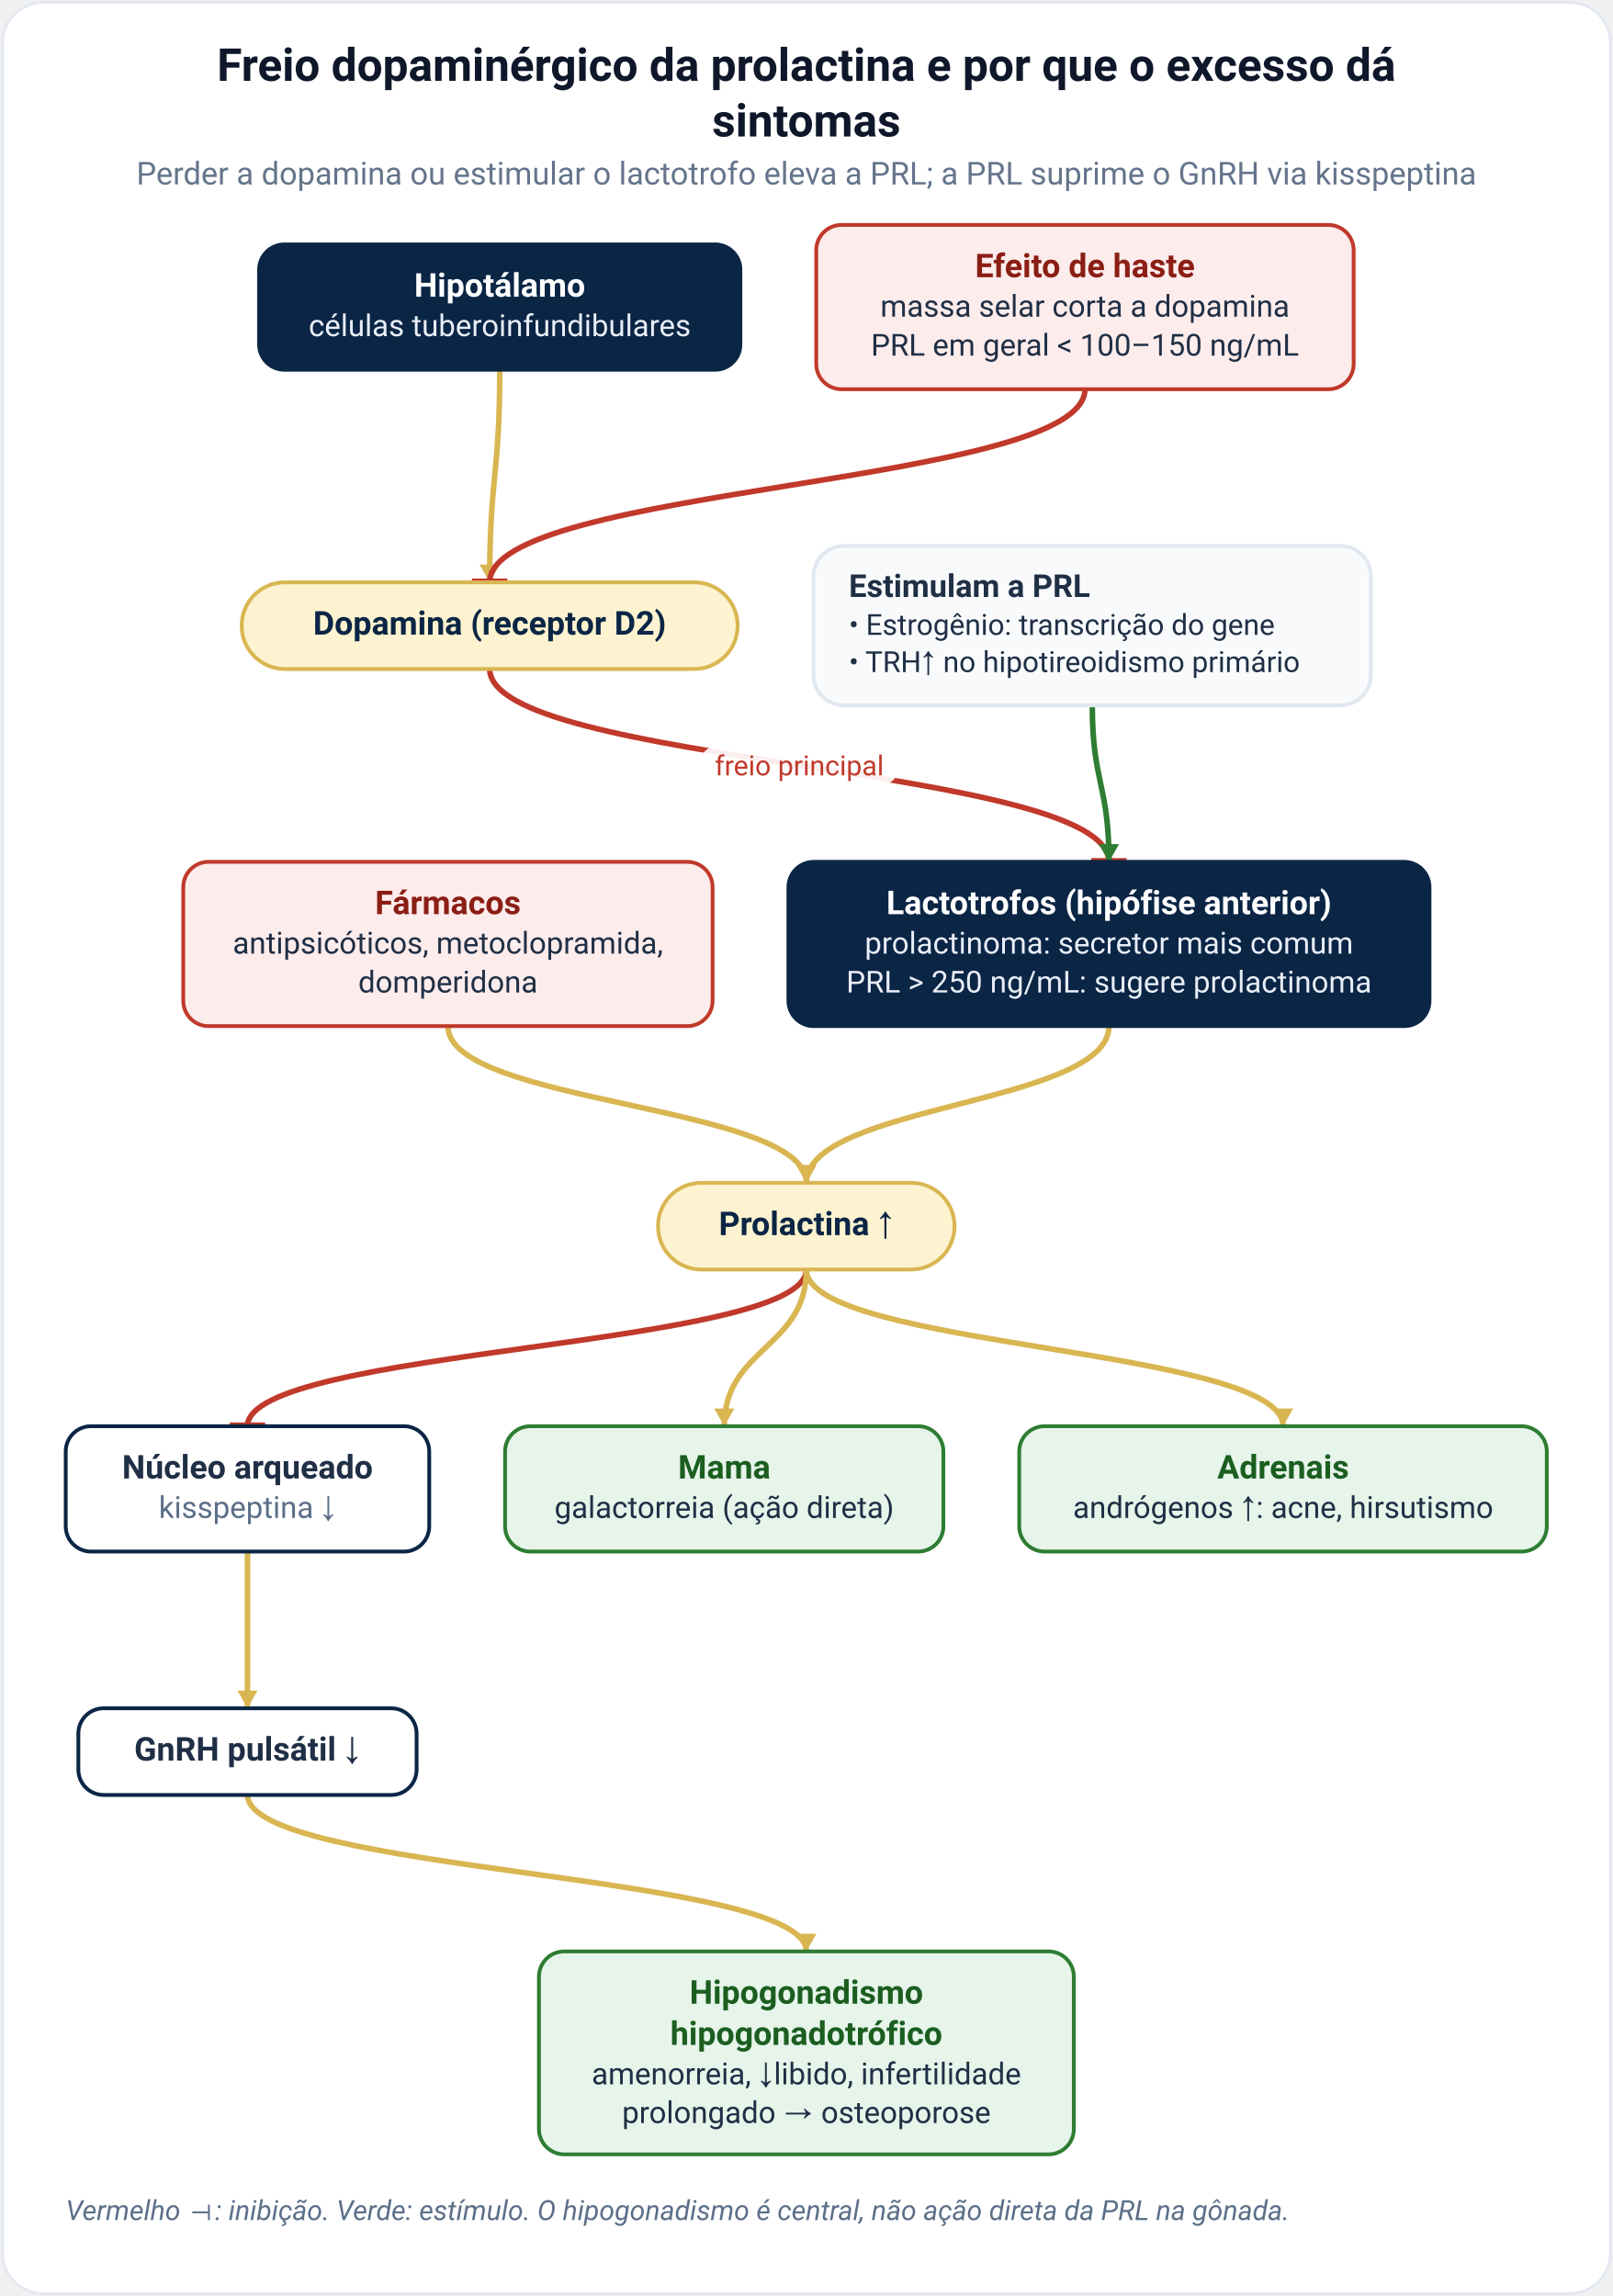
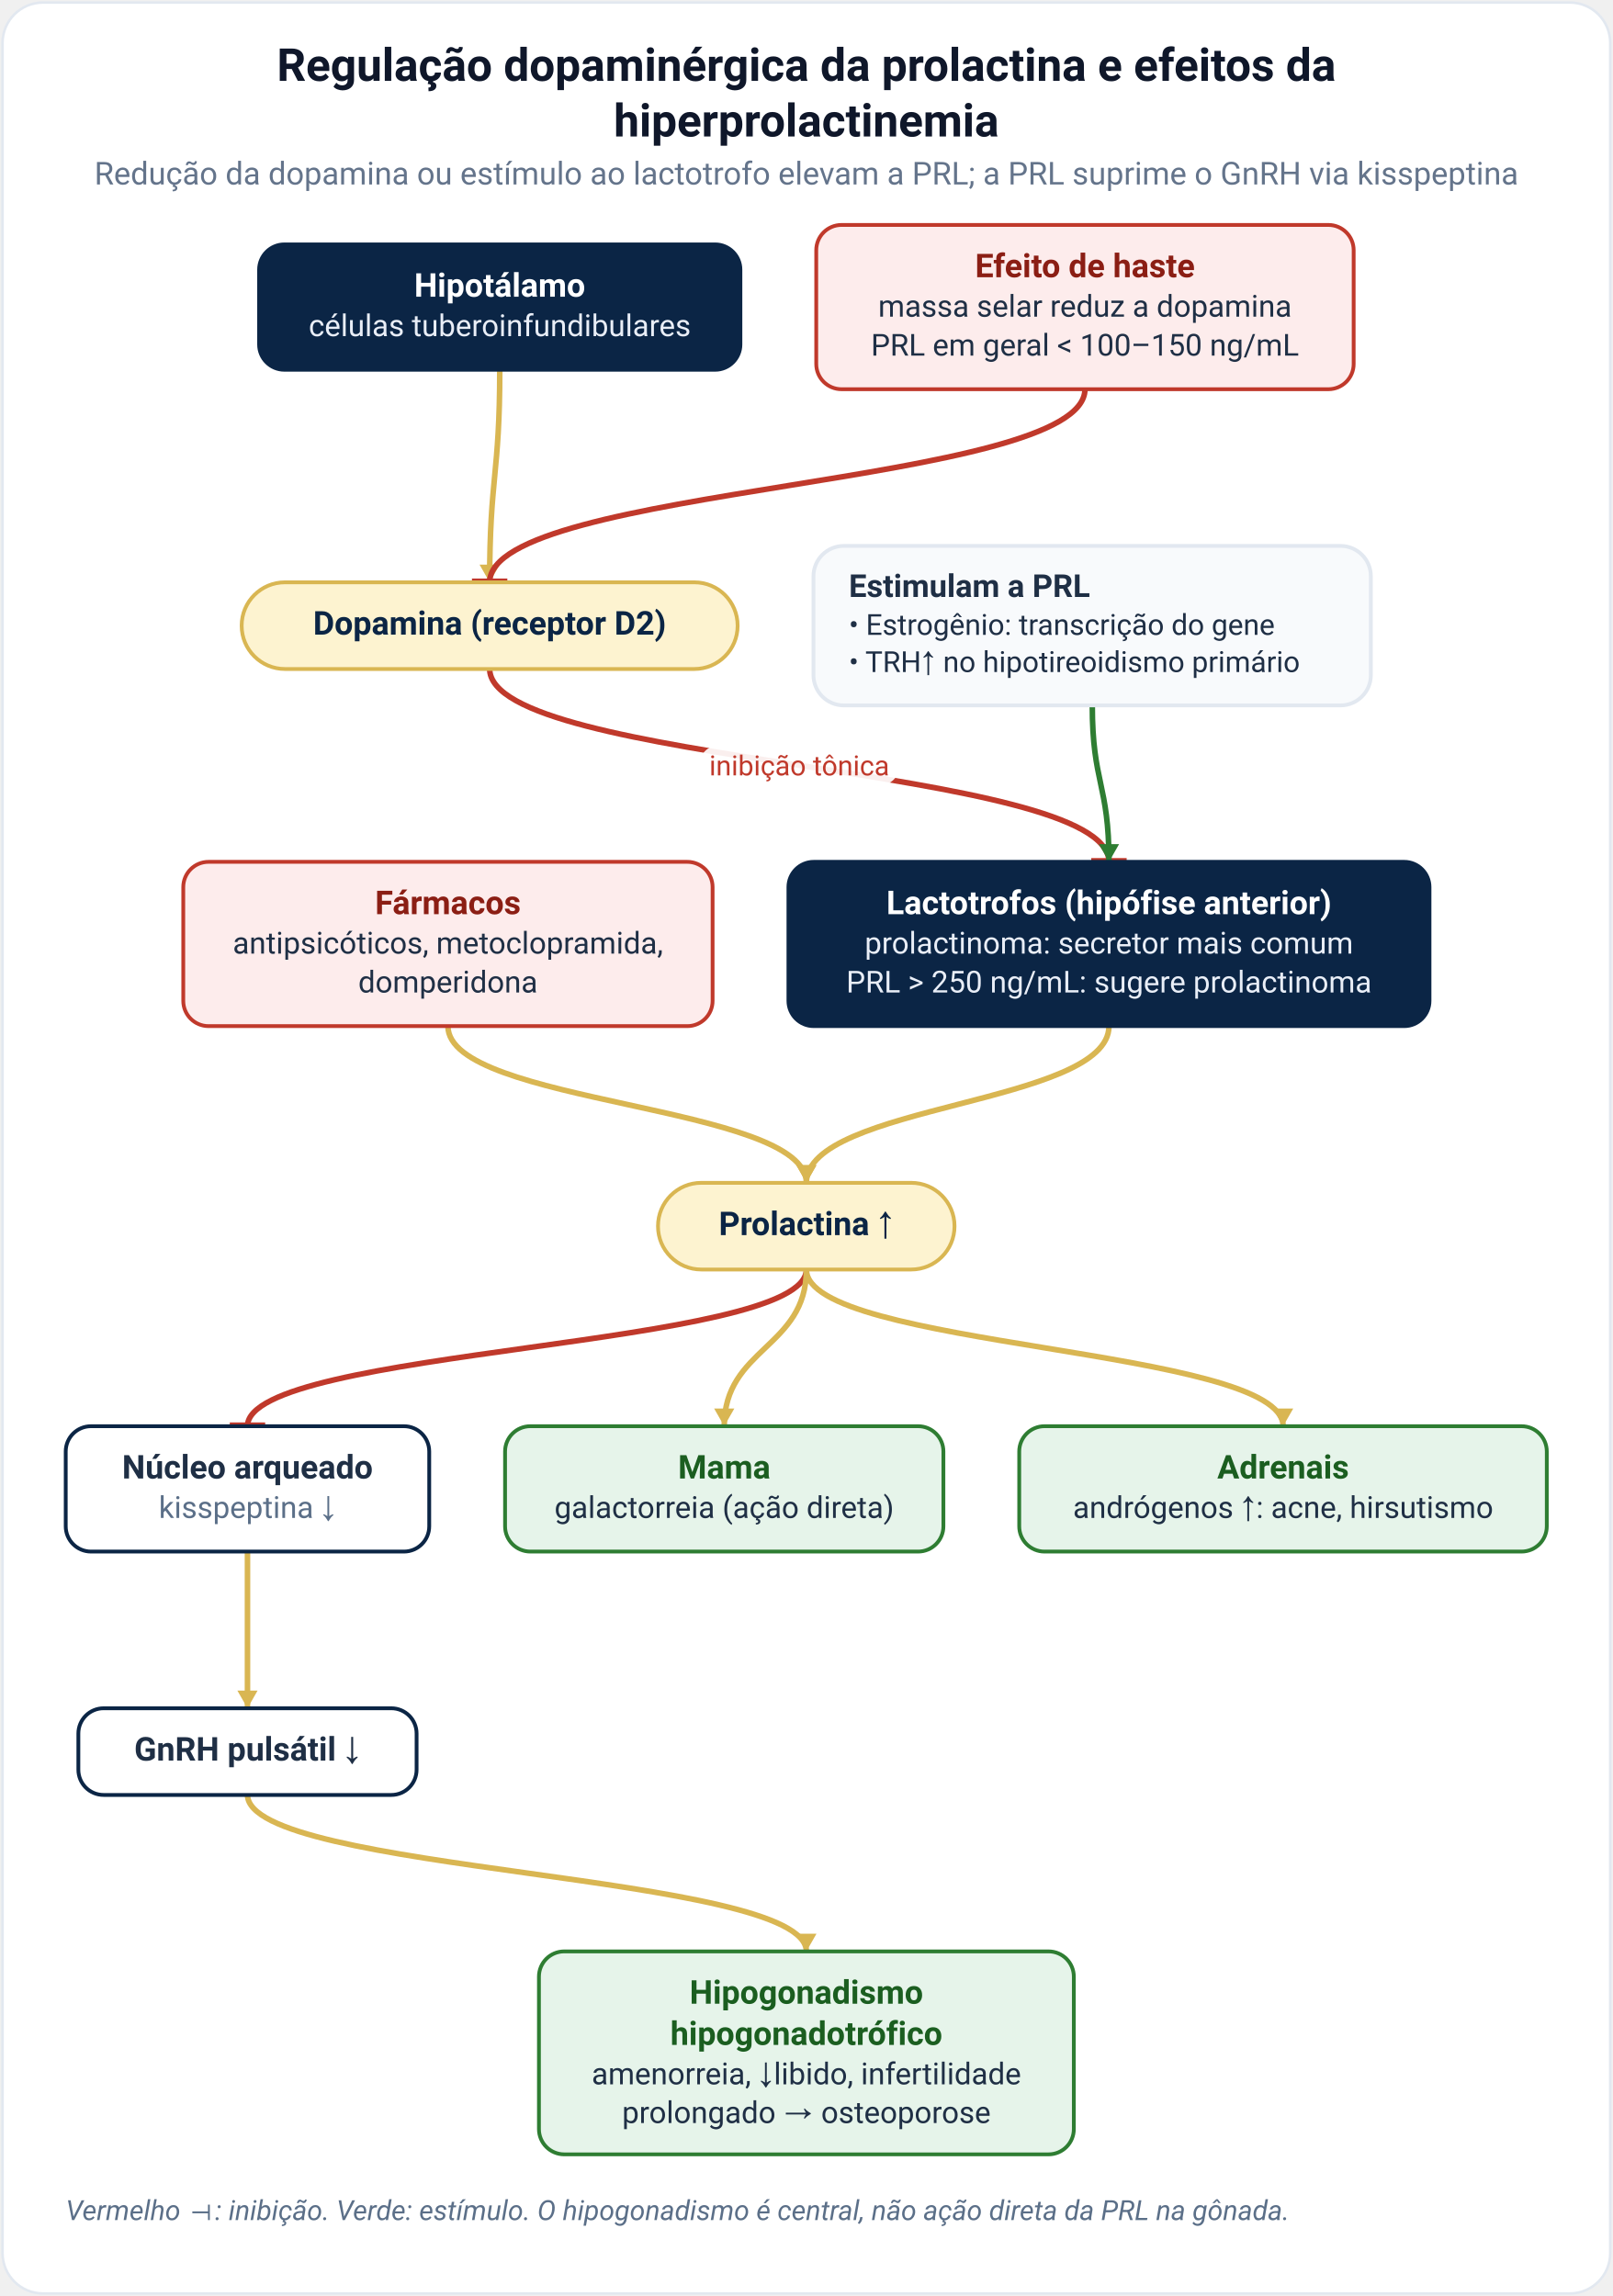
- <svg xmlns="http://www.w3.org/2000/svg" viewBox="0 0 638 908.445" width="638" height="908.445" role="img" aria-label="Freio dopaminérgico da prolactina e por que o excesso dá sintomas">
+ <svg xmlns="http://www.w3.org/2000/svg" viewBox="0 0 638 908.445" width="638" height="908.445" role="img" aria-label="Regulação dopaminérgica da prolactina e efeitos da hiperprolactinemia">
  <defs>
    <marker id="folactinoma-ag" markerWidth="10" markerHeight="10" refX="8" refY="5" orient="auto" markerUnits="userSpaceOnUse">
      <path d="M1,1 L8,5 L1,9 Z" fill="#d9b652" />
    </marker>
    <marker id="folactinoma-ar" markerWidth="10" markerHeight="10" refX="8" refY="5" orient="auto" markerUnits="userSpaceOnUse">
      <path d="M1,1 L8,5 L1,9 Z" fill="#c0392b" />
    </marker>
    <marker id="folactinoma-as" markerWidth="10" markerHeight="10" refX="8" refY="5" orient="auto" markerUnits="userSpaceOnUse">
      <path d="M1,1 L8,5 L1,9 Z" fill="#5b6f88" />
    </marker>
    <marker id="folactinoma-av" markerWidth="10" markerHeight="10" refX="8" refY="5" orient="auto" markerUnits="userSpaceOnUse">
      <path d="M1,1 L8,5 L1,9 Z" fill="#2e7d32" />
    </marker>
  </defs>
  <rect x="1" y="1" width="636" height="906.445" rx="16" fill="#ffffff" stroke="#e2e8f0" />
-   <text x="319" y="32" font-family="-apple-system,'Segoe UI',Roboto,Helvetica,Arial,sans-serif" font-size="18" font-weight="700" fill="#0f172a" text-anchor="middle">Freio dopaminérgico da prolactina e por que o excesso dá</text>
-   <text x="319" y="54" font-family="-apple-system,'Segoe UI',Roboto,Helvetica,Arial,sans-serif" font-size="18" font-weight="700" fill="#0f172a" text-anchor="middle">sintomas</text>
-   <text x="319" y="73" font-family="-apple-system,'Segoe UI',Roboto,Helvetica,Arial,sans-serif" font-size="12.5" fill="#64748b" text-anchor="middle">Perder a dopamina ou estimular o lactotrofo eleva a PRL; a PRL suprime o GnRH via kisspeptina</text>
+   <text x="319" y="32" font-family="-apple-system,'Segoe UI',Roboto,Helvetica,Arial,sans-serif" font-size="18" font-weight="700" fill="#0f172a" text-anchor="middle">Regulação dopaminérgica da prolactina e efeitos da</text>
+   <text x="319" y="54" font-family="-apple-system,'Segoe UI',Roboto,Helvetica,Arial,sans-serif" font-size="18" font-weight="700" fill="#0f172a" text-anchor="middle">hiperprolactinemia</text>
+   <text x="319" y="73" font-family="-apple-system,'Segoe UI',Roboto,Helvetica,Arial,sans-serif" font-size="12.5" fill="#64748b" text-anchor="middle">Redução da dopamina ou estímulo ao lactotrofo elevam a PRL; a PRL suprime o GnRH via kisspeptina</text>
  <path d="M177.2,406 C177.2,437 319,437 319,468" fill="none" stroke="#d9b652" stroke-width="2.2" marker-end="url(#folactinoma-ag)" />
  <path d="M197.7,146.3 C197.7,188.3 193.7,188.3 193.7,230.4" fill="none" stroke="#d9b652" stroke-width="2.2" marker-end="url(#folactinoma-ag)" />
  <path d="M429.2,154 C429.2,192.2 193.7,192.2 193.7,230.4" fill="none" stroke="#c0392b" stroke-width="2.2" />
  <line x1="186.7" y1="230.4" x2="200.7" y2="230.4" stroke="#c0392b" stroke-width="3" />
  <path d="M193.7,264.6 C193.7,302.8 438.7,302.8 438.7,341" fill="none" stroke="#c0392b" stroke-width="2.2" />
  <line x1="431.7" y1="341" x2="445.7" y2="341" stroke="#c0392b" stroke-width="3" />
  <path d="M432.1,279 C432.1,310 438.7,310 438.7,341" fill="none" stroke="#2e7d32" stroke-width="2.2" marker-end="url(#folactinoma-av)" />
  <path d="M438.7,406 C438.7,437 319,437 319,468" fill="none" stroke="#d9b652" stroke-width="2.2" marker-end="url(#folactinoma-ag)" />
  <path d="M319,502.3 C319,533.3 97.9,533.3 97.9,564.3" fill="none" stroke="#c0392b" stroke-width="2.2" />
  <line x1="90.9" y1="564.3" x2="104.9" y2="564.3" stroke="#c0392b" stroke-width="3" />
  <path d="M319,502.3 C319,533.3 286.5,533.3 286.5,564.3" fill="none" stroke="#d9b652" stroke-width="2.2" marker-end="url(#folactinoma-ag)" />
  <path d="M319,502.3 C319,533.3 507.6,533.3 507.6,564.3" fill="none" stroke="#d9b652" stroke-width="2.2" marker-end="url(#folactinoma-ag)" />
  <path d="M97.9,613.9 L97.9,675.9" fill="none" stroke="#d9b652" stroke-width="2.2" marker-end="url(#folactinoma-ag)" />
  <path d="M97.9,710.1 C97.9,741.1 319,741.1 319,772.1" fill="none" stroke="#d9b652" stroke-width="2.2" marker-end="url(#folactinoma-ag)" />
  <rect x="72.5" y="341" width="209.4" height="65" rx="10" fill="#fdecec" stroke="#c0392b" stroke-width="1.5" />
  <text x="177.2" y="361.7" font-family="-apple-system,'Segoe UI',Roboto,Helvetica,Arial,sans-serif" font-size="13" font-weight="700" fill="#8b1e14" text-anchor="middle">Fármacos</text>
  <text x="177.2" y="377.3" font-family="-apple-system,'Segoe UI',Roboto,Helvetica,Arial,sans-serif" font-size="12" fill="#1f2f45" text-anchor="middle">antipsicóticos, metoclopramida,</text>
  <text x="177.2" y="392.7" font-family="-apple-system,'Segoe UI',Roboto,Helvetica,Arial,sans-serif" font-size="12" fill="#1f2f45" text-anchor="middle">domperidona</text>
  <rect x="102.5" y="96.7" width="190.4" height="49.6" rx="10" fill="#0b2545" stroke="#0b2545" stroke-width="1.5" />
  <text x="197.7" y="117.4" font-family="-apple-system,'Segoe UI',Roboto,Helvetica,Arial,sans-serif" font-size="13" font-weight="700" fill="#ffffff" text-anchor="middle">Hipotálamo</text>
  <text x="197.7" y="133" font-family="-apple-system,'Segoe UI',Roboto,Helvetica,Arial,sans-serif" font-size="12" fill="#e9eef7" text-anchor="middle">células tuberoinfundibulares</text>
  <rect x="322.9" y="89" width="212.6" height="65" rx="10" fill="#fdecec" stroke="#c0392b" stroke-width="1.5" />
  <text x="429.2" y="109.7" font-family="-apple-system,'Segoe UI',Roboto,Helvetica,Arial,sans-serif" font-size="13" font-weight="700" fill="#8b1e14" text-anchor="middle">Efeito de haste</text>
-   <text x="429.2" y="125.3" font-family="-apple-system,'Segoe UI',Roboto,Helvetica,Arial,sans-serif" font-size="12" fill="#1f2f45" text-anchor="middle">massa selar corta a dopamina</text>
+   <text x="429.2" y="125.3" font-family="-apple-system,'Segoe UI',Roboto,Helvetica,Arial,sans-serif" font-size="12" fill="#1f2f45" text-anchor="middle">massa selar reduz a dopamina</text>
  <text x="429.2" y="140.7" font-family="-apple-system,'Segoe UI',Roboto,Helvetica,Arial,sans-serif" font-size="12" fill="#1f2f45" text-anchor="middle">PRL em geral &lt; 100–150 ng/mL</text>
  <rect x="95.6" y="230.4" width="196.2" height="34.3" rx="17.125" fill="#fdf3d0" stroke="#d9b652" stroke-width="1.5" />
  <text x="193.7" y="251.1" font-family="-apple-system,'Segoe UI',Roboto,Helvetica,Arial,sans-serif" font-size="13" font-weight="700" fill="#0b2545" text-anchor="middle">Dopamina (receptor D2)</text>
  <rect x="321.8" y="216" width="220.5" height="63.1" rx="12" fill="#f8fafc" stroke="#e2e8f0" stroke-width="1.5" />
  <text x="335.8" y="236.2" font-family="-apple-system,'Segoe UI',Roboto,Helvetica,Arial,sans-serif" font-size="12.5" font-weight="700" fill="#1f2f45" text-anchor="start">Estimulam a PRL</text>
  <text x="335.8" y="251.2" font-family="-apple-system,'Segoe UI',Roboto,Helvetica,Arial,sans-serif" font-size="11.5" fill="#1f2f45" text-anchor="start">• Estrogênio: transcrição do gene</text>
  <text x="335.8" y="265.9" font-family="-apple-system,'Segoe UI',Roboto,Helvetica,Arial,sans-serif" font-size="11.5" fill="#1f2f45" text-anchor="start">• TRH↑ no hipotireoidismo primário</text>
  <rect x="311.9" y="341" width="253.6" height="65" rx="10" fill="#0b2545" stroke="#0b2545" stroke-width="1.5" />
  <text x="438.7" y="361.7" font-family="-apple-system,'Segoe UI',Roboto,Helvetica,Arial,sans-serif" font-size="13" font-weight="700" fill="#ffffff" text-anchor="middle">Lactotrofos (hipófise anterior)</text>
  <text x="438.7" y="377.3" font-family="-apple-system,'Segoe UI',Roboto,Helvetica,Arial,sans-serif" font-size="12" fill="#e9eef7" text-anchor="middle">prolactinoma: secretor mais comum</text>
  <text x="438.7" y="392.7" font-family="-apple-system,'Segoe UI',Roboto,Helvetica,Arial,sans-serif" font-size="12" fill="#e9eef7" text-anchor="middle">PRL &gt; 250 ng/mL: sugere prolactinoma</text>
  <rect x="260.3" y="468" width="117.3" height="34.3" rx="17.125" fill="#fdf3d0" stroke="#d9b652" stroke-width="1.5" />
  <text x="319" y="488.7" font-family="-apple-system,'Segoe UI',Roboto,Helvetica,Arial,sans-serif" font-size="13" font-weight="700" fill="#0b2545" text-anchor="middle">Prolactina ↑</text>
  <rect x="26" y="564.3" width="143.8" height="49.6" rx="10" fill="#ffffff" stroke="#0b2545" stroke-width="1.5" />
  <text x="97.9" y="585" font-family="-apple-system,'Segoe UI',Roboto,Helvetica,Arial,sans-serif" font-size="13" font-weight="700" fill="#1f2f45" text-anchor="middle">Núcleo arqueado</text>
  <text x="97.9" y="600.6" font-family="-apple-system,'Segoe UI',Roboto,Helvetica,Arial,sans-serif" font-size="12" fill="#5b6f88" text-anchor="middle">kisspeptina ↓</text>
  <rect x="199.8" y="564.3" width="173.4" height="49.6" rx="10" fill="#e6f4ea" stroke="#2e7d32" stroke-width="1.5" />
  <text x="286.5" y="585" font-family="-apple-system,'Segoe UI',Roboto,Helvetica,Arial,sans-serif" font-size="13" font-weight="700" fill="#1b5e20" text-anchor="middle">Mama</text>
  <text x="286.5" y="600.6" font-family="-apple-system,'Segoe UI',Roboto,Helvetica,Arial,sans-serif" font-size="12" fill="#1f2f45" text-anchor="middle">galactorreia (ação direta)</text>
  <rect x="403.2" y="564.3" width="208.7" height="49.6" rx="10" fill="#e6f4ea" stroke="#2e7d32" stroke-width="1.5" />
  <text x="507.6" y="585" font-family="-apple-system,'Segoe UI',Roboto,Helvetica,Arial,sans-serif" font-size="13" font-weight="700" fill="#1b5e20" text-anchor="middle">Adrenais</text>
  <text x="507.6" y="600.6" font-family="-apple-system,'Segoe UI',Roboto,Helvetica,Arial,sans-serif" font-size="12" fill="#1f2f45" text-anchor="middle">andrógenos ↑: acne, hirsutismo</text>
  <rect x="31" y="675.9" width="133.8" height="34.3" rx="10" fill="#ffffff" stroke="#0b2545" stroke-width="1.5" />
  <text x="97.9" y="696.6" font-family="-apple-system,'Segoe UI',Roboto,Helvetica,Arial,sans-serif" font-size="13" font-weight="700" fill="#1f2f45" text-anchor="middle">GnRH pulsátil ↓</text>
  <rect x="213.2" y="772.1" width="211.6" height="80.3" rx="10" fill="#e6f4ea" stroke="#2e7d32" stroke-width="1.5" />
  <text x="319" y="792.8" font-family="-apple-system,'Segoe UI',Roboto,Helvetica,Arial,sans-serif" font-size="13" font-weight="700" fill="#1b5e20" text-anchor="middle">Hipogonadismo</text>
  <text x="319" y="809.1" font-family="-apple-system,'Segoe UI',Roboto,Helvetica,Arial,sans-serif" font-size="13" font-weight="700" fill="#1b5e20" text-anchor="middle">hipogonadotrófico</text>
  <text x="319" y="824.7" font-family="-apple-system,'Segoe UI',Roboto,Helvetica,Arial,sans-serif" font-size="12" fill="#1f2f45" text-anchor="middle">amenorreia, ↓libido, infertilidade</text>
  <text x="319" y="840" font-family="-apple-system,'Segoe UI',Roboto,Helvetica,Arial,sans-serif" font-size="12" fill="#1f2f45" text-anchor="middle">prolongado → osteoporose</text>
  <rect x="276.6" y="294.8" width="79.3" height="16" rx="8" fill="#ffffff" fill-opacity=".92" />
-   <text x="316.2" y="306.8" font-family="-apple-system,'Segoe UI',Roboto,Helvetica,Arial,sans-serif" font-size="11" fill="#c0392b" text-anchor="middle" class="lbl">freio principal</text>
+   <text x="316.2" y="306.8" font-family="-apple-system,'Segoe UI',Roboto,Helvetica,Arial,sans-serif" font-size="11" fill="#c0392b" text-anchor="middle" class="lbl">inibição tônica</text>
  <text x="26" y="878.4" font-family="-apple-system,'Segoe UI',Roboto,Helvetica,Arial,sans-serif" font-size="11" font-style="italic" fill="#5b6f88" text-anchor="start">Vermelho ⊣: inibição. Verde: estímulo. O hipogonadismo é central, não ação direta da PRL na gônada.</text>
</svg>
